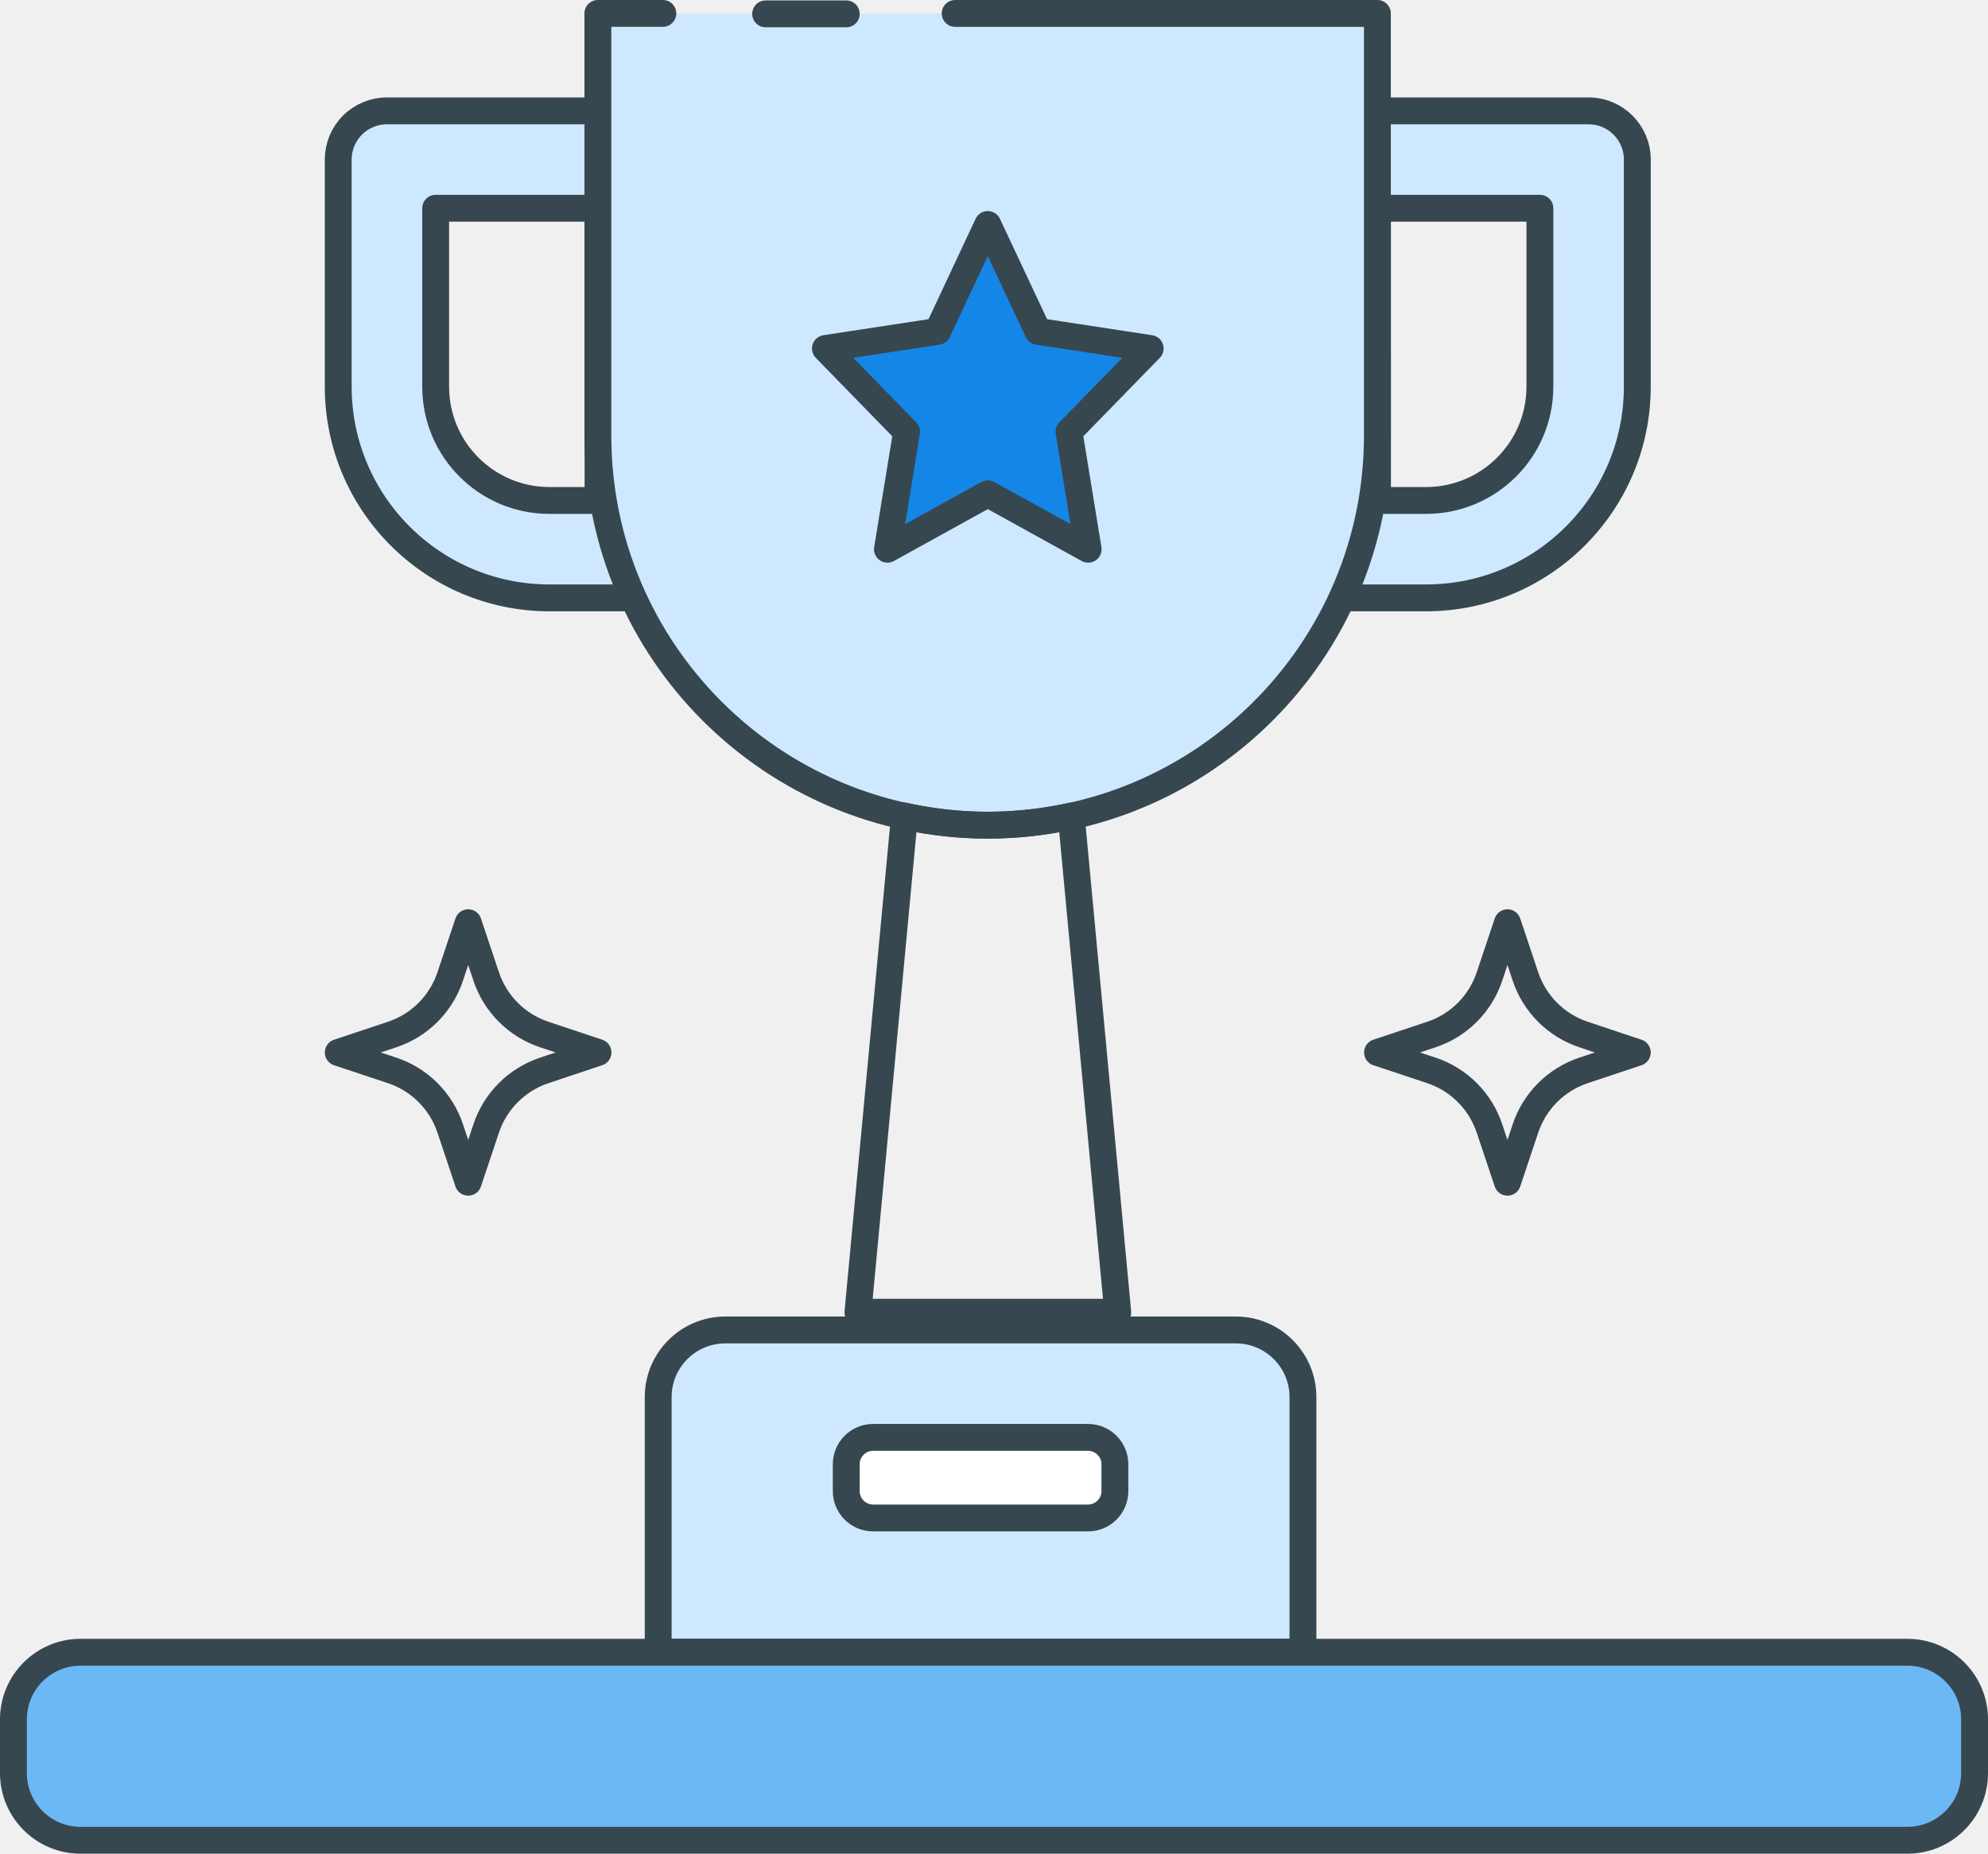
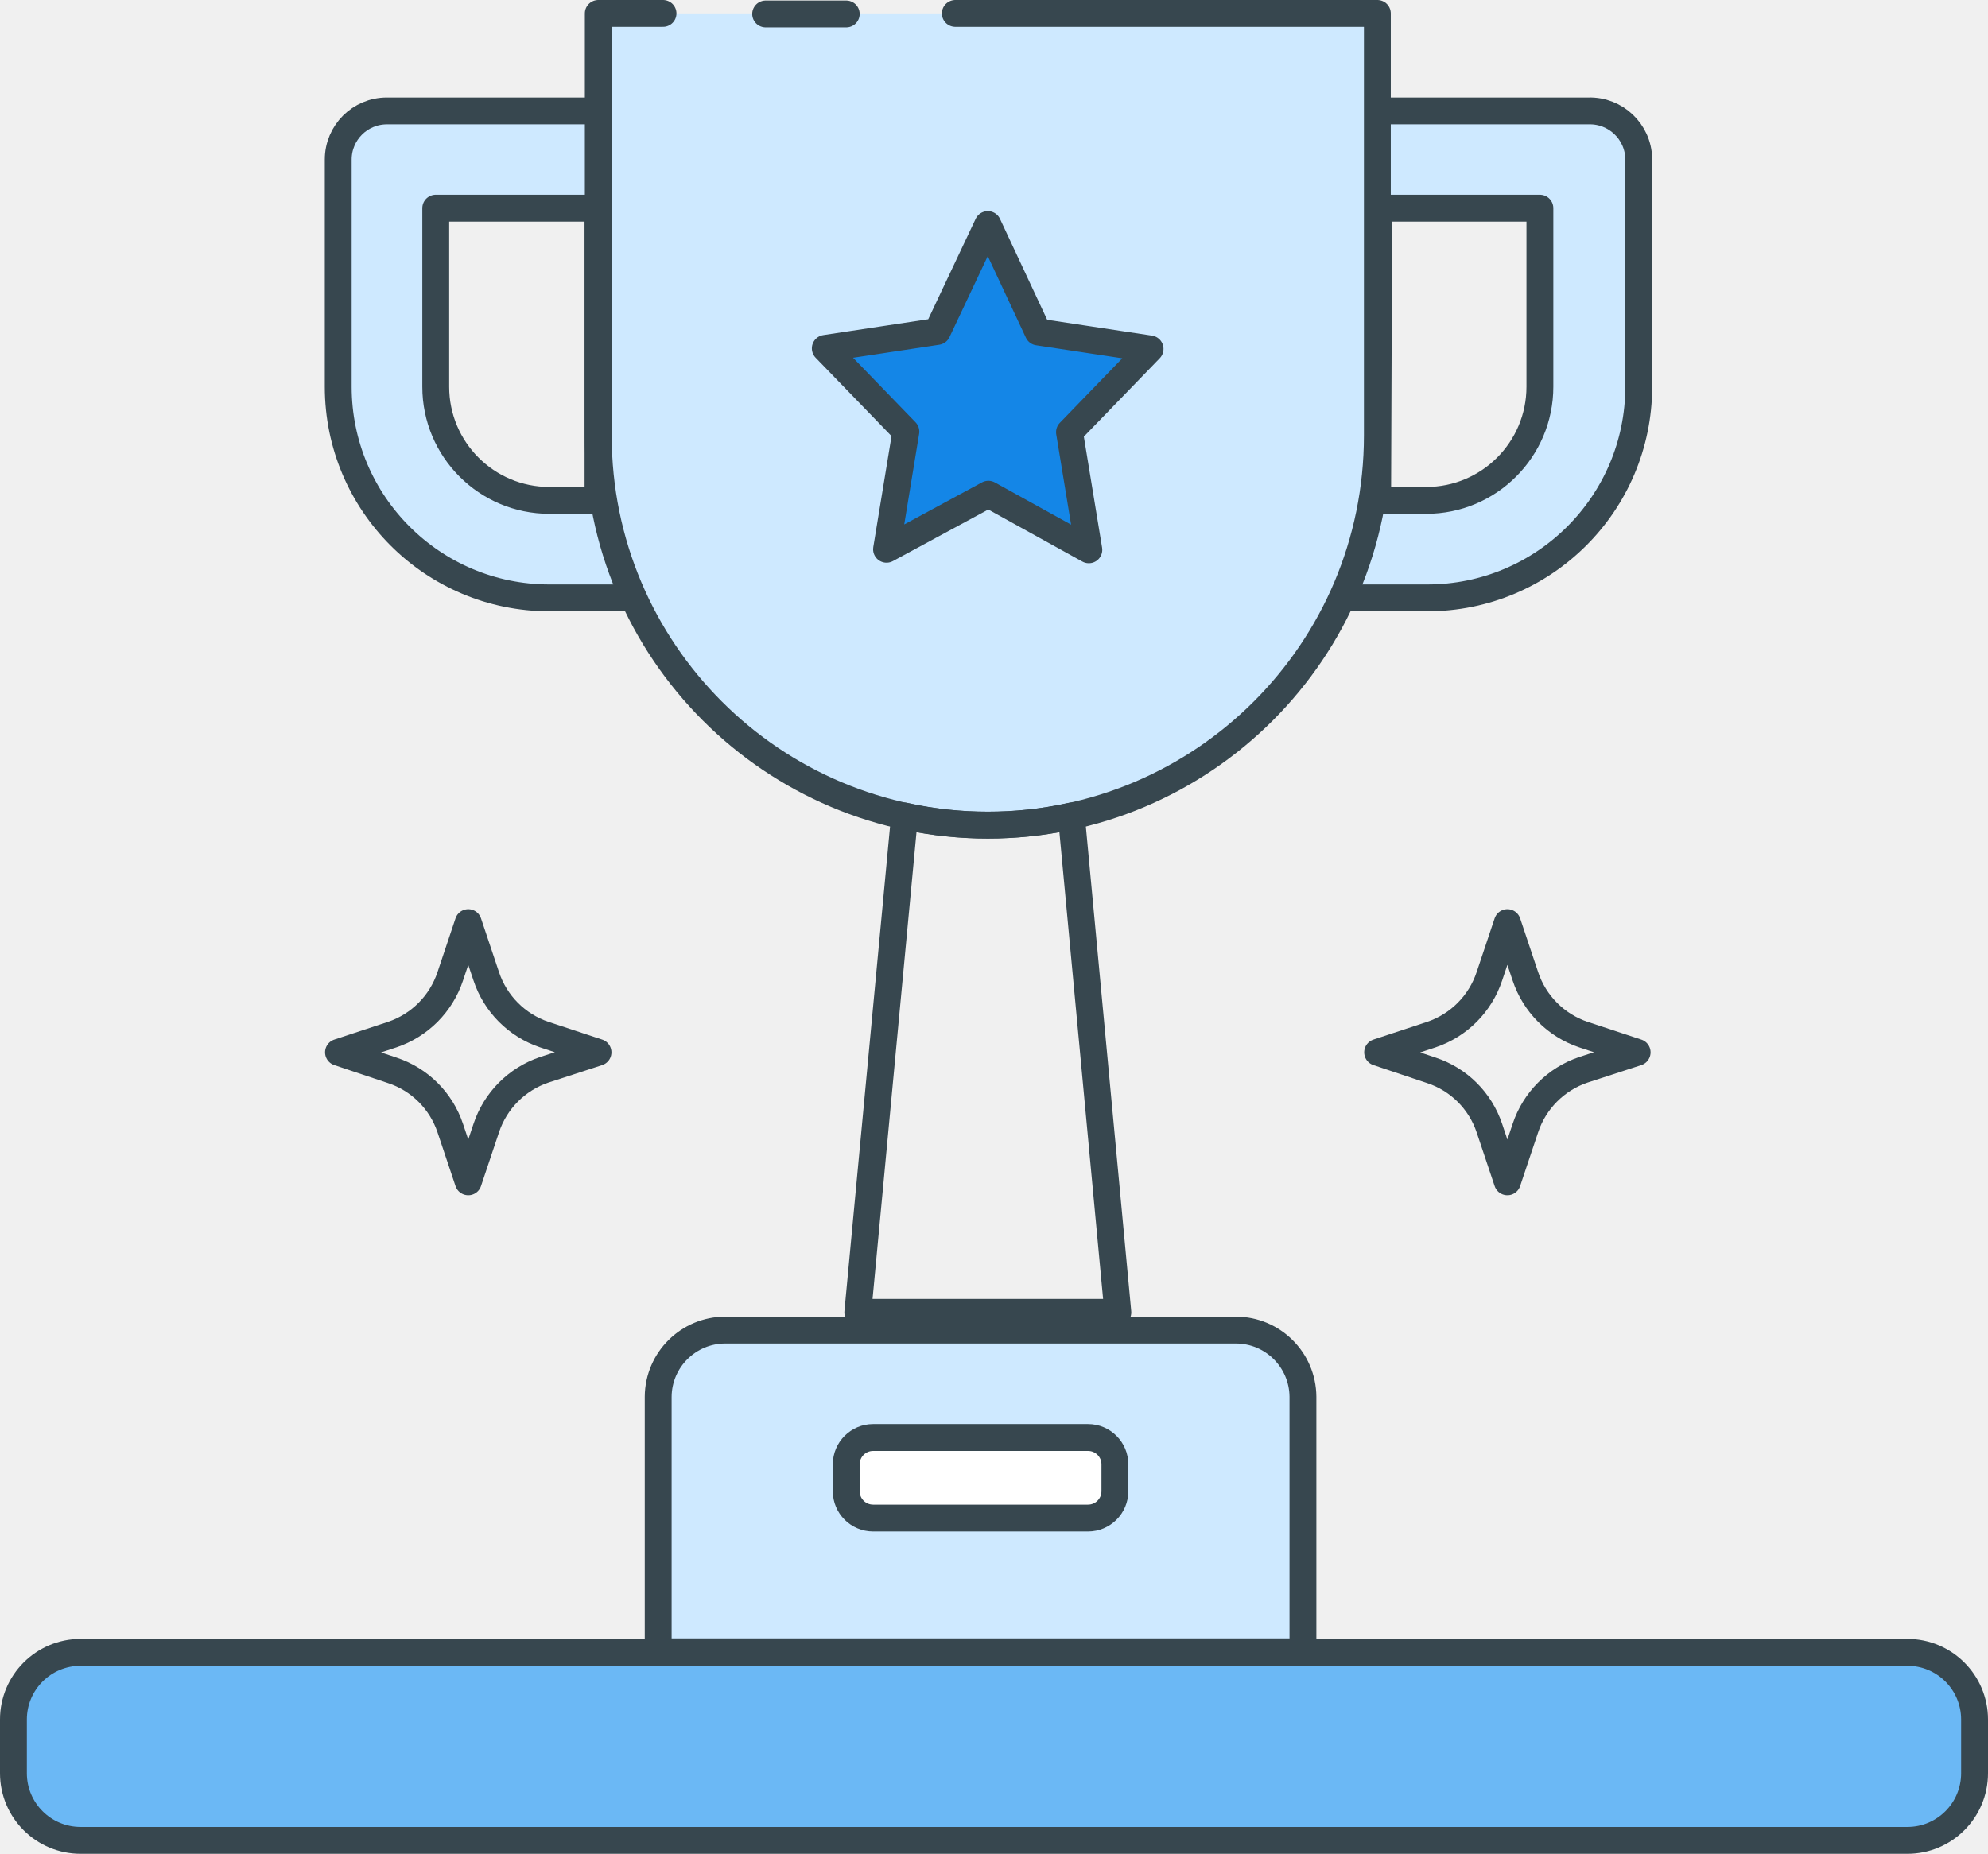
- <svg xmlns="http://www.w3.org/2000/svg" width="74" height="69.017" viewBox="0 0 74 69.017">
-   <defs>
-     <style>.a{fill:#cee9ff;}.a,.b,.c,.d,.e,.f{stroke:#37474f;stroke-linecap:round;stroke-linejoin:round;}.b{fill:#ffca28;}.c{fill:#6bb8f5;}.d{fill:#1486e7;}.e{fill:none;}.f{fill:#fff;}</style>
-   </defs>
-   <g transform="translate(0.5 0.199)">
-     <path class="a" d="M297.391,2558.019h-3.627a7.867,7.867,0,0,1-7.858-7.858V2541.7a1.812,1.812,0,0,1,1.813-1.813h9.671a1.813,1.813,0,0,1,1.813,1.813v14.507A1.813,1.813,0,0,1,297.391,2558.019Zm-7.858-14.507v6.649a4.236,4.236,0,0,0,4.231,4.231h1.813v-10.88Z" transform="translate(-273.816 -2535.958)" />
-     <path class="a" d="M320.346,2558.019h-3.627a1.812,1.812,0,0,1-1.813-1.813V2541.7a1.812,1.812,0,0,1,1.813-1.813h9.671a1.813,1.813,0,0,1,1.813,1.813v8.462A7.867,7.867,0,0,1,320.346,2558.019Zm-1.813-3.627h1.813a4.237,4.237,0,0,0,4.231-4.231v-6.649h-6.045Z" transform="translate(-267.757 -2535.958)" />
-     <path class="a" d="M307.2,2536.885h15.716V2552.6a14.507,14.507,0,0,1-14.507,14.507h0A14.508,14.508,0,0,1,293.9,2552.6v-15.716h2.418" transform="translate(-272.145 -2536.584)" />
-     <line class="b" x2="3" transform="translate(28 0.317)" />
-     <path class="a" d="M2.5,0h19A2.5,2.5,0,0,1,24,2.5V12a0,0,0,0,1,0,0H0a0,0,0,0,1,0,0V2.5A2.5,2.5,0,0,1,2.5,0Z" transform="translate(24 49.317)" />
-     <rect class="c" width="73" height="7" rx="2.5" transform="translate(0 61.317)" />
-     <path class="d" d="M306.95,2543.385l1.868,3.979,4.177.638-3.022,3.1.714,4.374-3.736-2.065-3.736,2.065.714-4.374-3.022-3.1,4.177-.638Z" transform="translate(-270.682 -2535.226)" />
-     <path class="e" d="M295.576,2569.721l-2-.668a3.418,3.418,0,0,1-2.163-2.163l-.669-2-.669,2a3.416,3.416,0,0,1-2.162,2.163l-2.006.668,2.006.668a3.416,3.416,0,0,1,2.162,2.163l.669,2,.669-2a3.417,3.417,0,0,1,2.163-2.163Z" transform="translate(-273.816 -2530.735)" />
-     <path class="e" d="M327.576,2569.721l-2-.668a3.418,3.418,0,0,1-2.163-2.163l-.669-2-.669,2a3.416,3.416,0,0,1-2.162,2.163l-2.006.668,2.006.668a3.416,3.416,0,0,1,2.162,2.163l.669,2,.669-2a3.417,3.417,0,0,1,2.163-2.163Z" transform="translate(-267.131 -2530.735)" />
-     <path class="e" d="M306.741,2561.944a14.507,14.507,0,0,1-3.1-.341l-1.732,18.475h9.671l-1.731-18.475A14.519,14.519,0,0,1,306.741,2561.944Z" transform="translate(-270.474 -2531.42)" />
-     <rect class="f" width="10" height="3" rx="1" transform="translate(31 53.317)" />
-   </g>
+ <svg xmlns="http://www.w3.org/2000/svg" width="74" height="69.02" viewBox="0 0 74 69.02">
+   <path d="M24.07,22.26H20.45a7.86,7.86,0,0,1-7.86-7.86h0V5.94A1.81,1.81,0,0,1,14.4,4.13h9.67a1.81,1.81,0,0,1,1.82,1.8h0V20.45a1.81,1.81,0,0,1-1.81,1.81ZM16.22,7.75V14.4a4.23,4.23,0,0,0,4.23,4.23h1.81V7.75Z" fill="#cee9ff" stroke="#37474f" stroke-linecap="round" stroke-linejoin="round" />
+   <path d="M53.09,22.26H49.46a1.81,1.81,0,0,1-1.81-1.81h0V5.94a1.81,1.81,0,0,1,1.81-1.81h9.67A1.82,1.82,0,0,1,61,5.9v8.5a7.87,7.87,0,0,1-7.88,7.86Zm-1.81-3.63h1.81a4.23,4.23,0,0,0,4.23-4.23V7.75h-6Z" fill="#cee9ff" stroke="#37474f" stroke-linecap="round" stroke-linejoin="round" />
+   <path d="M35.56.5H51.27V16.22a14.5,14.5,0,0,1-14.5,14.5h0a14.5,14.5,0,0,1-14.5-14.5h0V.5h2.41" fill="#cee9ff" stroke="#37474f" stroke-linecap="round" stroke-linejoin="round" />
+   <line x1="28.5" y1="0.52" x2="31.5" y2="0.52" fill="none" stroke="#37474f" stroke-linecap="round" stroke-linejoin="round" />
+   <path d="M27,49.52H46A2.5,2.5,0,0,1,48.5,52v9.5h-24V52A2.5,2.5,0,0,1,27,49.52Z" fill="#cee9ff" stroke="#37474f" stroke-linecap="round" stroke-linejoin="round" />
+   <rect x="0.5" y="61.52" width="73" height="7" rx="2.5" fill="#6bb8f5" stroke="#37474f" stroke-linecap="round" stroke-linejoin="round" />
+   <path d="M36.77,8.36l1.87,4,4.17.63-3,3.1.72,4.38L36.79,18.4,33,20.45l.72-4.38-3-3.1,4.17-.63Z" fill="#1486e7" stroke="#37474f" stroke-linecap="round" stroke-linejoin="round" />
+   <path d="M22.26,39.18l-2-.66a3.43,3.43,0,0,1-2.16-2.17l-.67-2-.67,2a3.43,3.43,0,0,1-2.16,2.17l-2,.66,2,.67A3.4,3.4,0,0,1,16.76,42l.67,2,.67-2a3.43,3.43,0,0,1,2.16-2.17Z" fill="none" stroke="#37474f" stroke-linecap="round" stroke-linejoin="round" />
+   <path d="M60.94,39.18l-2-.66a3.43,3.43,0,0,1-2.16-2.17l-.67-2-.67,2a3.43,3.43,0,0,1-2.16,2.17l-2,.66,2,.67A3.4,3.4,0,0,1,55.44,42l.67,2,.67-2a3.43,3.43,0,0,1,2.16-2.17Z" fill="none" stroke="#37474f" stroke-linecap="round" stroke-linejoin="round" />
+   <path d="M36.77,30.72a14.09,14.09,0,0,1-3.1-.34L31.93,48.86h9.68L39.88,30.38A14.11,14.11,0,0,1,36.77,30.72Z" fill="none" stroke="#37474f" stroke-linecap="round" stroke-linejoin="round" />
+   <rect x="31.5" y="53.52" width="10" height="3" rx="1" fill="#fff" stroke="#37474f" stroke-linecap="round" stroke-linejoin="round" />
</svg>
